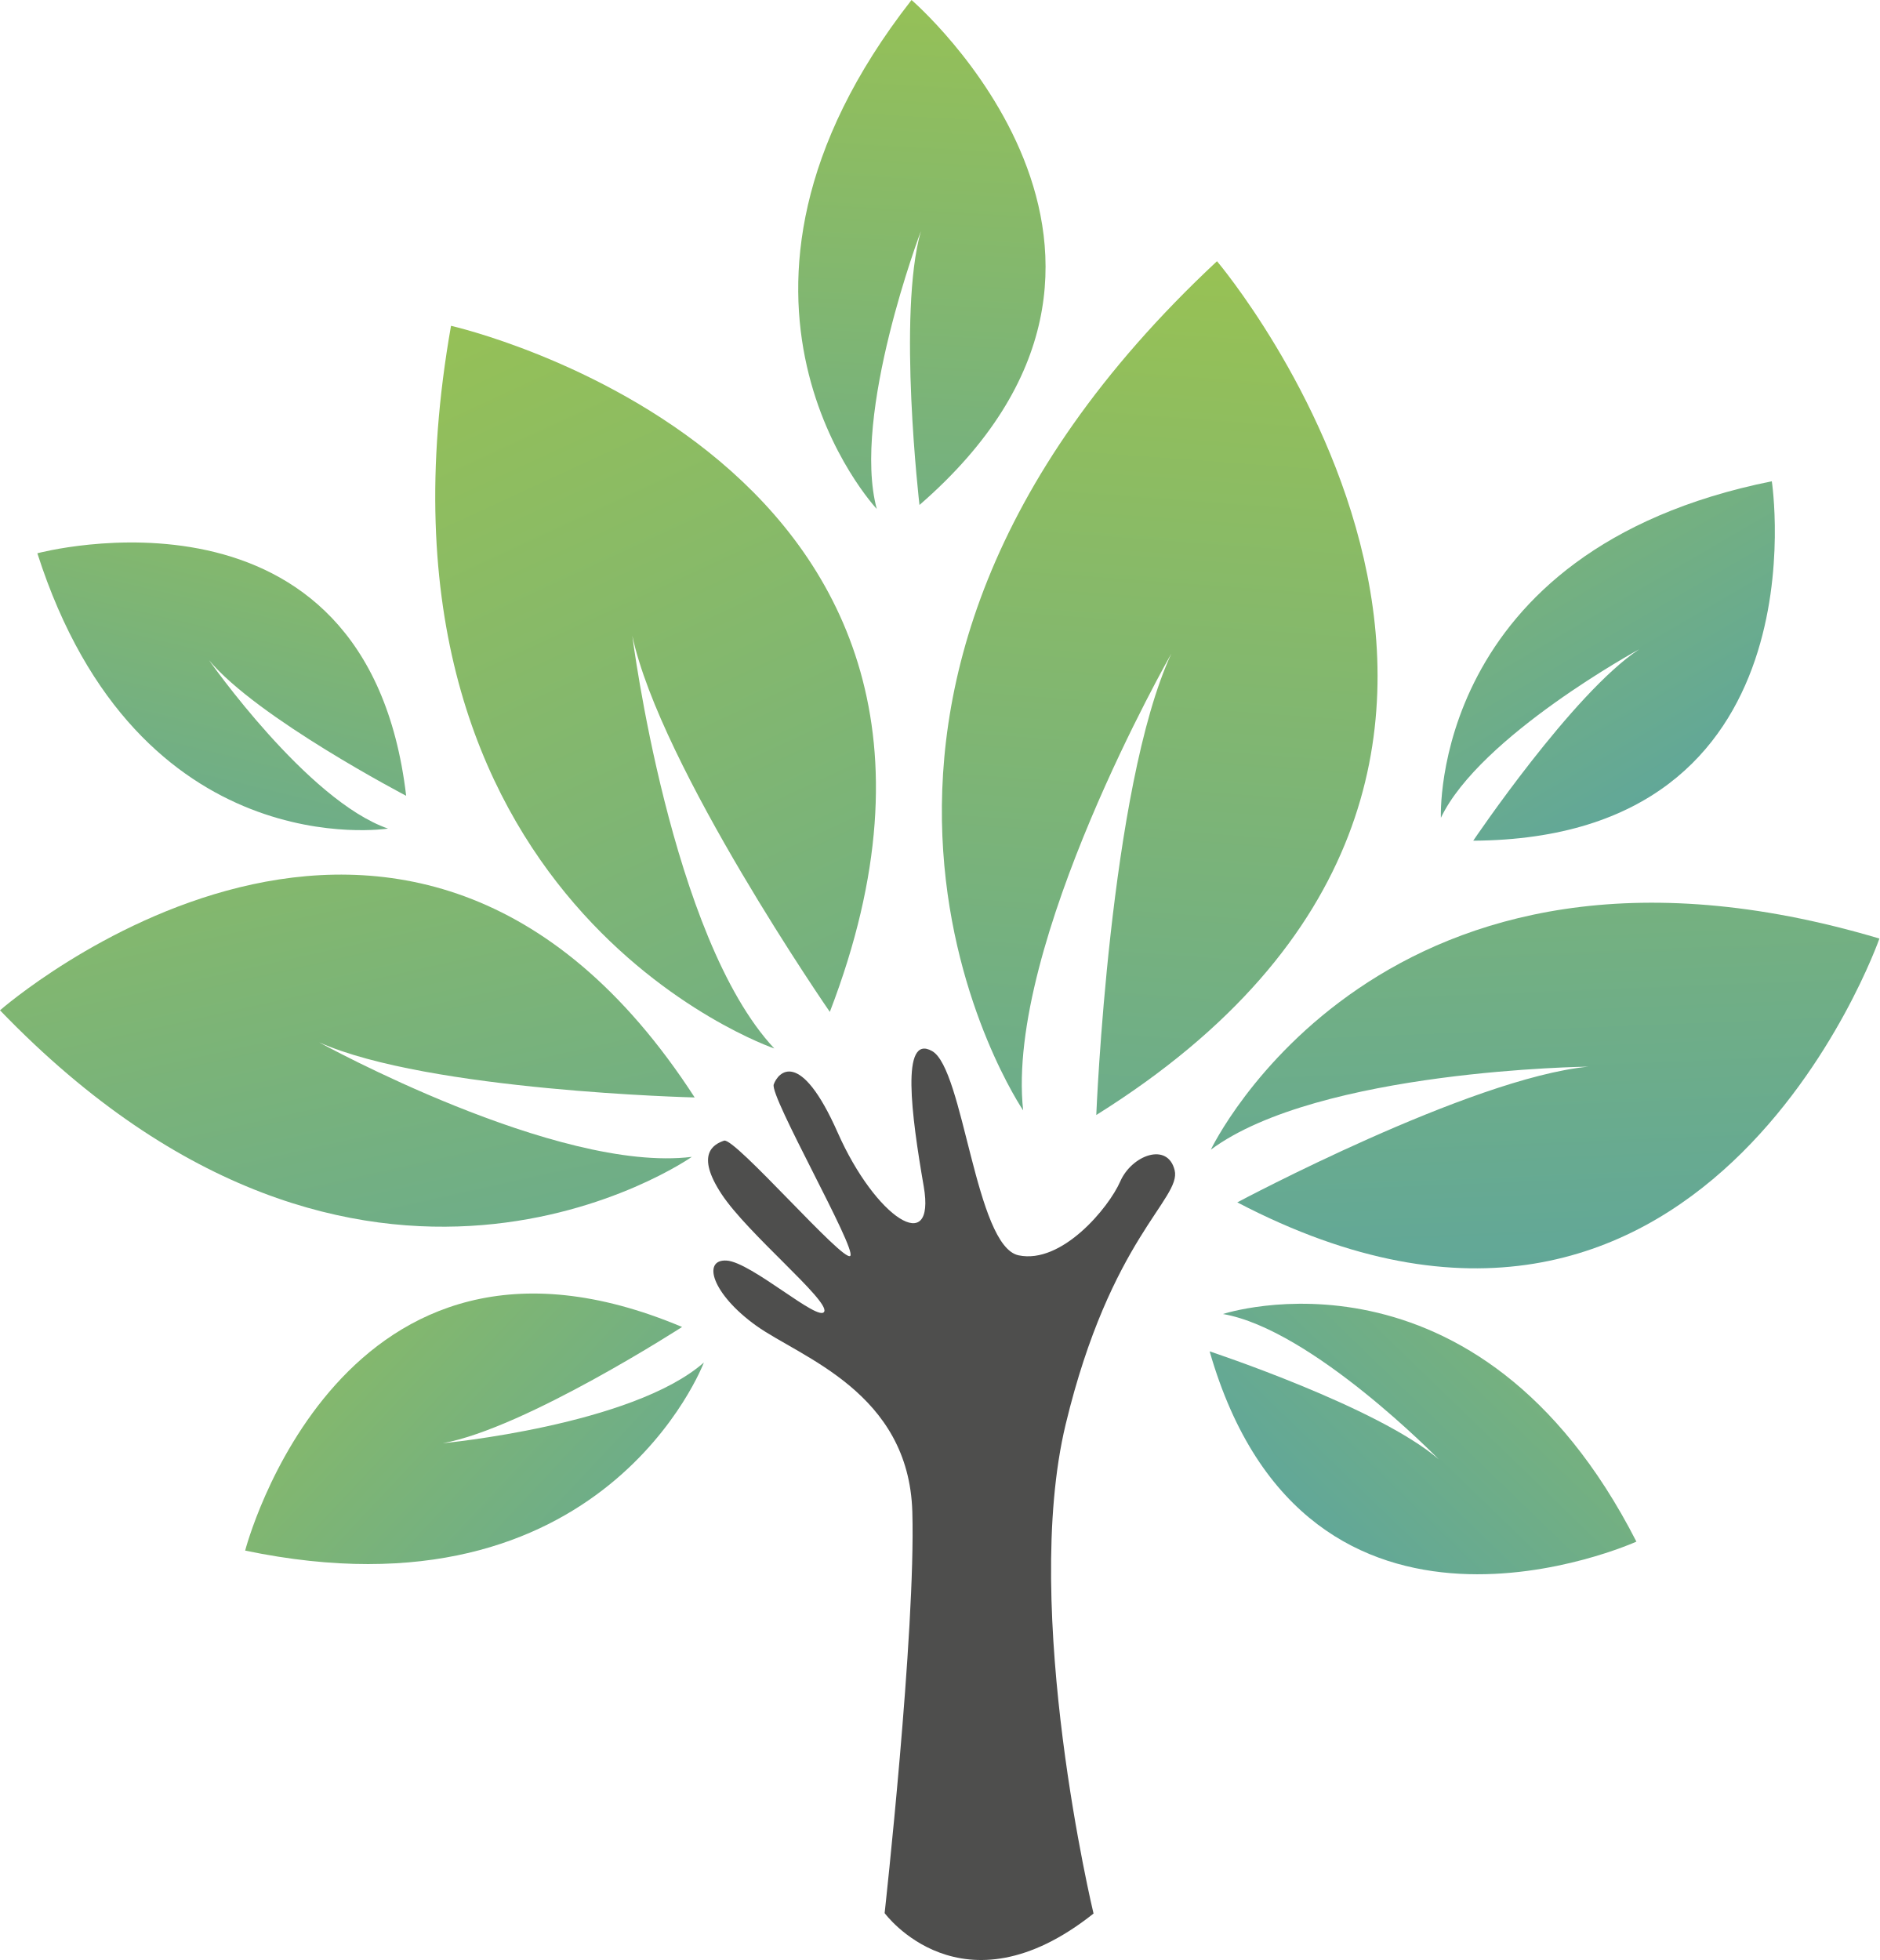
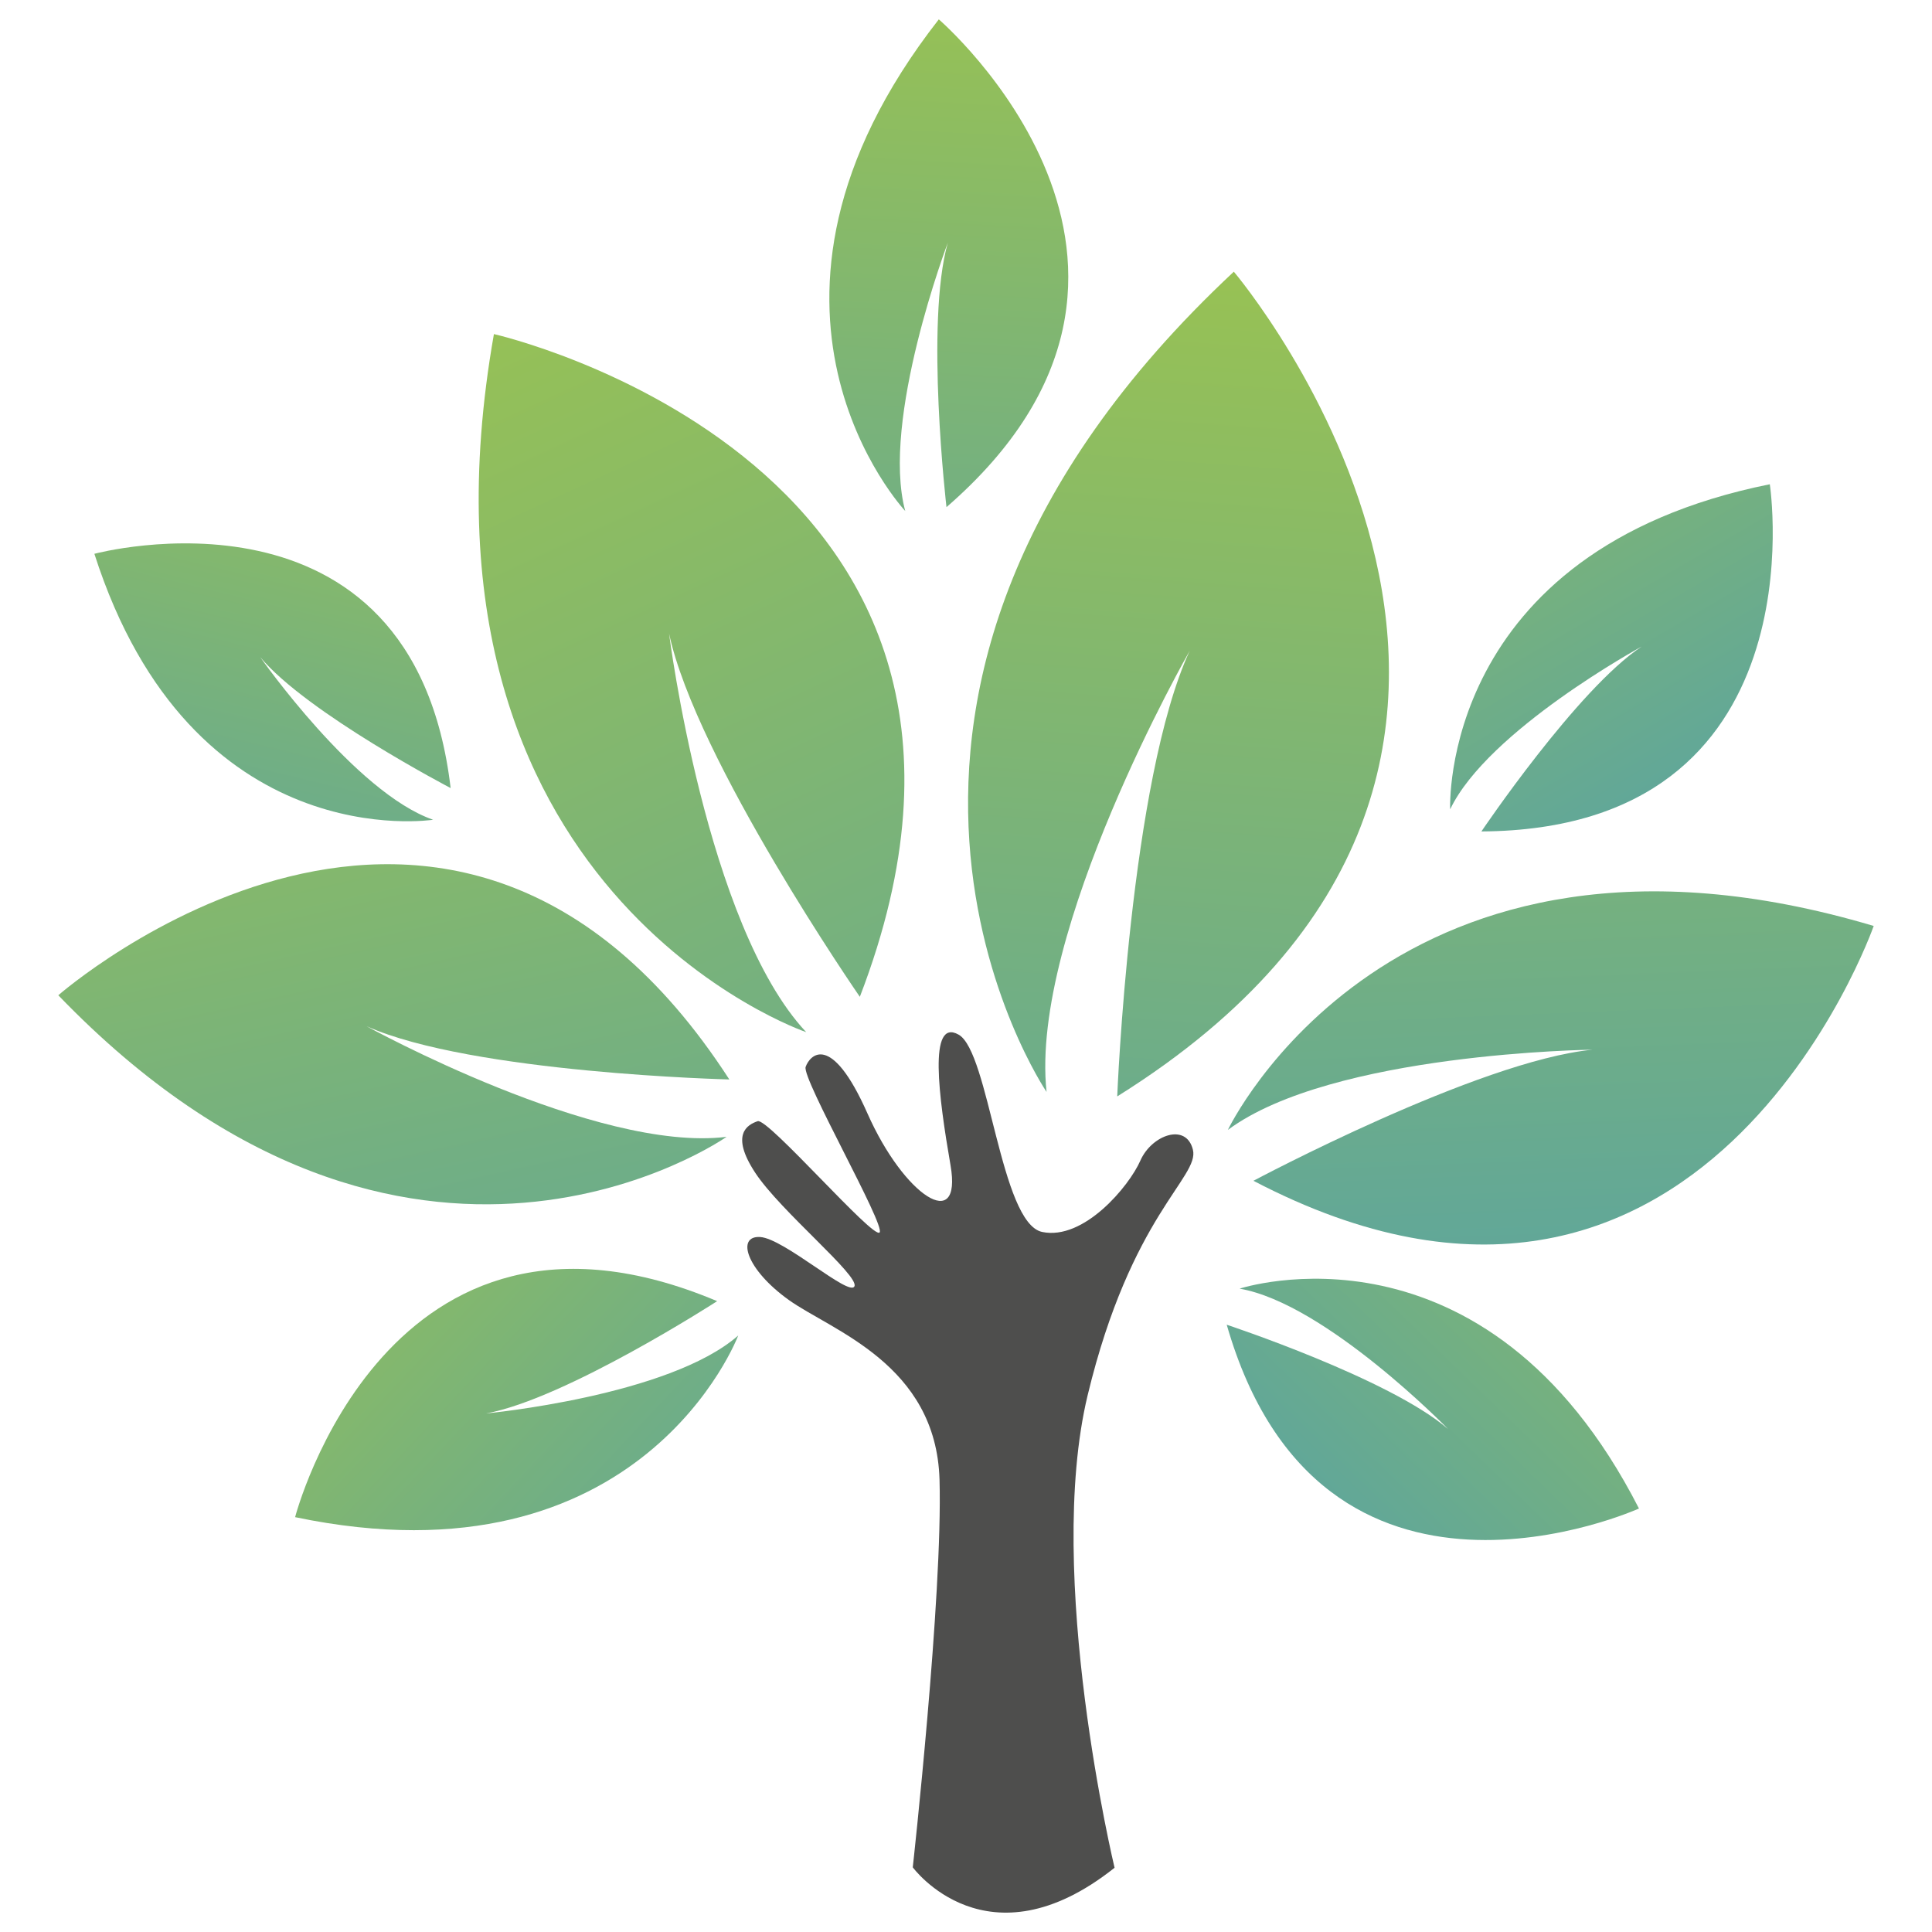
- <svg xmlns="http://www.w3.org/2000/svg" xmlns:xlink="http://www.w3.org/1999/xlink" id="OBJECTS" viewBox="0 0 375.87 391.98">
+ <svg xmlns="http://www.w3.org/2000/svg" id="OBJECTS" viewBox="0 0 400 400">
  <defs>
    <style>.cls-1{fill:url(#linear-gradient);}.cls-1,.cls-2,.cls-3,.cls-4,.cls-5,.cls-6,.cls-7,.cls-8,.cls-9,.cls-10{stroke-width:0px;}.cls-2{fill:url(#linear-gradient-4);}.cls-3{fill:url(#linear-gradient-2);}.cls-4{fill:url(#linear-gradient-3);}.cls-5{fill:url(#linear-gradient-8);}.cls-6{fill:url(#linear-gradient-9);}.cls-7{fill:url(#linear-gradient-7);}.cls-8{fill:url(#linear-gradient-5);}.cls-9{fill:url(#linear-gradient-6);}.cls-10{fill:#4e4e4d;}</style>
-     <linearGradient id="linear-gradient" x1="211.46" y1="34.44" x2="258.1" y2="277.65" gradientTransform="translate(45.42 -58.19) rotate(15.07)" gradientUnits="userSpaceOnUse">
+     <linearGradient id="linear-gradient" x1="289.91" y1="491.66" x2="336.55" y2="248.45" gradientTransform="translate(-155.06 433.43) rotate(15.07) scale(1 -1)" gradientUnits="userSpaceOnUse">
      <stop offset="0" stop-color="#9dc44d" />
      <stop offset="1" stop-color="#5fa69b" />
    </linearGradient>
-     <linearGradient id="linear-gradient-2" x1="271.72" y1="50.7" x2="314.51" y2="273.85" gradientTransform="translate(40.83 -54.93) rotate(8.54)" xlink:href="#linear-gradient" />
-     <linearGradient id="linear-gradient-3" x1="23.47" y1="74.9" x2="66.27" y2="298.05" gradientTransform="translate(15.21 8.93) rotate(-1.74)" xlink:href="#linear-gradient" />
-     <linearGradient id="linear-gradient-4" x1="116.02" y1="46.78" x2="170.62" y2="331.47" gradientTransform="translate(-41.66 11.31) rotate(-13.94)" xlink:href="#linear-gradient" />
-     <linearGradient id="linear-gradient-5" x1="279.94" y1="-24.16" x2="308.74" y2="126.03" gradientTransform="translate(6.43 144.91) rotate(-19.41)" xlink:href="#linear-gradient" />
-     <linearGradient id="linear-gradient-6" x1="65.61" y1="194.15" x2="92.59" y2="334.83" gradientTransform="translate(84.31 -149.18) rotate(24.44)" xlink:href="#linear-gradient" />
-     <linearGradient id="linear-gradient-7" x1="186.99" y1="112" x2="222.18" y2="295.47" gradientTransform="translate(34.6 -177.22) rotate(14.06)" xlink:href="#linear-gradient" />
-     <linearGradient id="linear-gradient-8" x1="273.32" y1="155.52" x2="302.12" y2="305.72" gradientTransform="translate(337.19 -111.37) rotate(54.91)" xlink:href="#linear-gradient" />
-     <linearGradient id="linear-gradient-9" x1="-37.63" y1="-25.72" x2="-7.63" y2="130.71" gradientTransform="translate(71.38 223.71) rotate(-35.99)" xlink:href="#linear-gradient" />
+     <linearGradient id="linear-gradient-2" x1="325.56" y1="417.78" x2="368.35" y2="194.63" gradientTransform="translate(-69.92 404.37) rotate(8.54) scale(1 -1)" gradientUnits="userSpaceOnUse">
+       <stop offset="0" stop-color="#9dc44d" />
+       <stop offset="1" stop-color="#5fa69b" />
+     </linearGradient>
+     <linearGradient id="linear-gradient-3" x1="25.75" y1="309.56" x2="68.55" y2="86.41" gradientTransform="translate(36.66 397.29) rotate(-1.74) scale(1 -1)" gradientUnits="userSpaceOnUse">
+       <stop offset="0" stop-color="#9dc44d" />
+       <stop offset="1" stop-color="#5fa69b" />
+     </linearGradient>
+     <linearGradient id="linear-gradient-4" x1="38.91" y1="251.86" x2="93.51" y2="-32.83" gradientTransform="translate(117.18 286.59) rotate(-13.94) scale(1 -1)" gradientUnits="userSpaceOnUse">
+       <stop offset="0" stop-color="#9dc44d" />
+       <stop offset="1" stop-color="#5fa69b" />
+     </linearGradient>
+     <linearGradient id="linear-gradient-5" x1="161.69" y1="290.19" x2="190.49" y2="140" gradientTransform="translate(218.43 360.54) rotate(-19.41) scale(1 -1)" gradientUnits="userSpaceOnUse">
+       <stop offset="0" stop-color="#9dc44d" />
+       <stop offset="1" stop-color="#5fa69b" />
+     </linearGradient>
+     <linearGradient id="linear-gradient-6" x1="167.6" y1="418.68" x2="194.58" y2="278" gradientTransform="translate(-250.02 370.56) rotate(24.44) scale(1 -1)" gradientUnits="userSpaceOnUse">
+       <stop offset="0" stop-color="#9dc44d" />
+       <stop offset="1" stop-color="#5fa69b" />
+     </linearGradient>
+     <linearGradient id="linear-gradient-7" x1="262.05" y1="405.01" x2="297.24" y2="221.54" gradientTransform="translate(-151.77 310.07) rotate(14.06) scale(1 -1)" gradientUnits="userSpaceOnUse">
+       <stop offset="0" stop-color="#9dc44d" />
+       <stop offset="1" stop-color="#5fa69b" />
+     </linearGradient>
+     <linearGradient id="linear-gradient-8" x1="351.41" y1="745.44" x2="380.21" y2="595.24" gradientTransform="translate(-432.84 346.68) rotate(54.91) scale(1 -1)" gradientUnits="userSpaceOnUse">
+       <stop offset="0" stop-color="#9dc44d" />
+       <stop offset="1" stop-color="#5fa69b" />
+     </linearGradient>
+     <linearGradient id="linear-gradient-9" x1="-296.76" y1="218.83" x2="-266.76" y2="62.4" gradientTransform="translate(406.59 231.69) rotate(-35.99) scale(1 -1)" gradientUnits="userSpaceOnUse">
+       <stop offset="0" stop-color="#9dc44d" />
+       <stop offset="1" stop-color="#5fa69b" />
+     </linearGradient>
  </defs>
-   <path class="cls-10" d="m218.7,382.69s-14.55-60.55-5.57-97.85c8.98-37.29,23.19-45.12,21.79-50.81-1.4-5.69-8.58-3.01-10.88,2.25-2.3,5.26-11.7,16.6-20.34,14.77-8.64-1.83-10.96-37.31-17.29-40.85-6.32-3.55-4.13,12.85-1.67,27.07,2.45,14.22-9.65,6.3-17.2-10.75-7.55-17.05-11.96-12.05-12.8-9.64-.83,2.41,16.59,32.83,15.31,34.28-1.29,1.46-23.12-23.76-25.24-23.04-2.12.72-5.74,2.72-.52,10.66,5.21,7.94,21.59,21.3,20.55,23.53-1.04,2.23-14.59-9.92-19.53-10.21-4.94-.29-2.93,6.67,5.92,13.02,8.86,6.34,30.54,13.27,31.23,37.24.69,23.97-5.54,80.24-5.54,80.24,0,0,15.4,21.05,41.78.09Z" />
-   <path class="cls-1" d="m204.62,222.06s-55.56-81.72,38.77-169.82c0,0,86.35,101.68-24.14,170.75,0,0,2.62-65.56,15.01-92.27,0,0-33.22,58.1-29.64,91.34Z" />
-   <path class="cls-3" d="m242.15,229.94s34.12-71.88,133.72-42.24c0,0-35.44,101.38-128.42,52.76,0,0,46.61-24.86,70.2-27.14,0,0-53.9.6-75.5,16.61Z" />
-   <path class="cls-4" d="m138.36,231.36S72.72,277.51,0,202.05c0,0,81.45-71.4,138.93,17.43,0,0-53.26-1.29-75.1-11.02,0,0,47.59,26.23,74.53,22.9Z" />
-   <path class="cls-2" d="m154.84,209.68s-85.02-28.99-64.64-144.52c0,0,118.28,26.65,75.76,137.21,0,0-33.9-49.06-39.5-75.22,0,0,7.64,60.38,28.39,82.53Z" />
-   <path class="cls-8" d="m288.17,163.55s-2.39-53.5,66.18-67.3c0,0,10.91,71.46-59.71,71.88,0,0,19.87-29.48,33.18-38.28,0,0-31.86,17.36-39.65,33.7Z" />
-   <path class="cls-9" d="m77.6,165.71s-49.97,7.86-70.13-55.06c0,0,65.94-17.75,73.76,48.5,0,0-29.78-15.54-39.43-27.12,0,0,19.64,28.08,35.8,33.68Z" />
-   <path class="cls-7" d="m175.35,101.79s-39.61-42.22,6.95-101.79c0,0,59.24,50.95,1.59,100.99,0,0-4.45-38.17.28-54.75,0,0-13.92,36.67-8.82,55.55Z" />
-   <path class="cls-5" d="m244.59,262.79s50.86-16.76,82.68,45.52c0,0-65.85,29.83-85.35-38.05,0,0,33.76,11.16,45.82,21.59,0,0-25.33-25.98-43.16-29.06Z" />
-   <path class="cls-6" d="m140.77,272.49s-19.82,52.64-91.74,37.61c0,0,19.02-73.51,87.38-44.72,0,0-31.37,20.27-47.86,23.25,0,0,37.93-3.58,52.22-16.14Z" />
+   <path class="cls-10" d="m230.76,386.7s-14.55-60.55-5.57-97.85c8.98-37.29,23.19-45.12,21.79-50.81-1.4-5.69-8.58-3.01-10.88,2.25s-11.7,16.6-20.34,14.77-10.96-37.31-17.29-40.85c-6.32-3.55-4.13,12.85-1.67,27.07,2.45,14.22-9.65,6.3-17.2-10.75s-11.96-12.05-12.8-9.64c-.83,2.41,16.59,32.83,15.31,34.28-1.29,1.46-23.12-23.76-25.24-23.04-2.12.72-5.74,2.72-.52,10.66,5.21,7.94,21.59,21.3,20.55,23.53s-14.59-9.92-19.53-10.21c-4.94-.29-2.93,6.67,5.92,13.02,8.86,6.34,30.54,13.27,31.23,37.24s-5.54,80.24-5.54,80.24c0,0,15.4,21.05,41.78.09h0Z" />
+   <path class="cls-1" d="m216.68,226.07s-55.56-81.72,38.77-169.82c0,0,86.35,101.68-24.14,170.75,0,0,2.62-65.56,15.01-92.27,0,0-33.22,58.1-29.64,91.34Z" />
+   <path class="cls-3" d="m254.21,233.95s34.12-71.88,133.72-42.24c0,0-35.44,101.38-128.42,52.76,0,0,46.61-24.86,70.2-27.14,0,0-53.9.6-75.5,16.61h0Z" />
+   <path class="cls-4" d="m150.43,235.37s-65.64,46.15-138.36-29.31c0,0,81.45-71.4,138.93,17.43,0,0-53.26-1.29-75.1-11.02,0,0,47.59,26.23,74.53,22.9h0Z" />
+   <path class="cls-2" d="m166.9,213.69s-85.02-28.99-64.64-144.52c0,0,118.28,26.65,75.76,137.21,0,0-33.9-49.06-39.5-75.22,0,0,7.64,60.38,28.39,82.53h0Z" />
+   <path class="cls-8" d="m300.24,167.56s-2.39-53.5,66.18-67.3c0,0,10.91,71.46-59.71,71.88,0,0,19.87-29.48,33.18-38.28,0,0-31.86,17.36-39.65,33.7Z" />
+   <path class="cls-9" d="m89.67,169.72s-49.97,7.86-70.13-55.06c0,0,65.94-17.75,73.76,48.5,0,0-29.78-15.54-39.43-27.12,0,0,19.64,28.08,35.8,33.68h0Z" />
+   <path class="cls-7" d="m187.42,105.8s-39.61-42.22,6.95-101.79c0,0,59.24,50.95,1.59,100.99,0,0-4.45-38.17.28-54.75,0,0-13.92,36.67-8.82,55.55Z" />
+   <path class="cls-5" d="m256.65,266.8s50.86-16.76,82.68,45.52c0,0-65.85,29.83-85.35-38.05,0,0,33.76,11.16,45.82,21.59,0,0-25.33-25.98-43.16-29.06h.01Z" />
+   <path class="cls-6" d="m152.84,276.5s-19.82,52.64-91.74,37.61c0,0,19.02-73.51,87.38-44.72,0,0-31.37,20.27-47.86,23.25,0,0,37.93-3.58,52.22-16.14Z" />
</svg>
